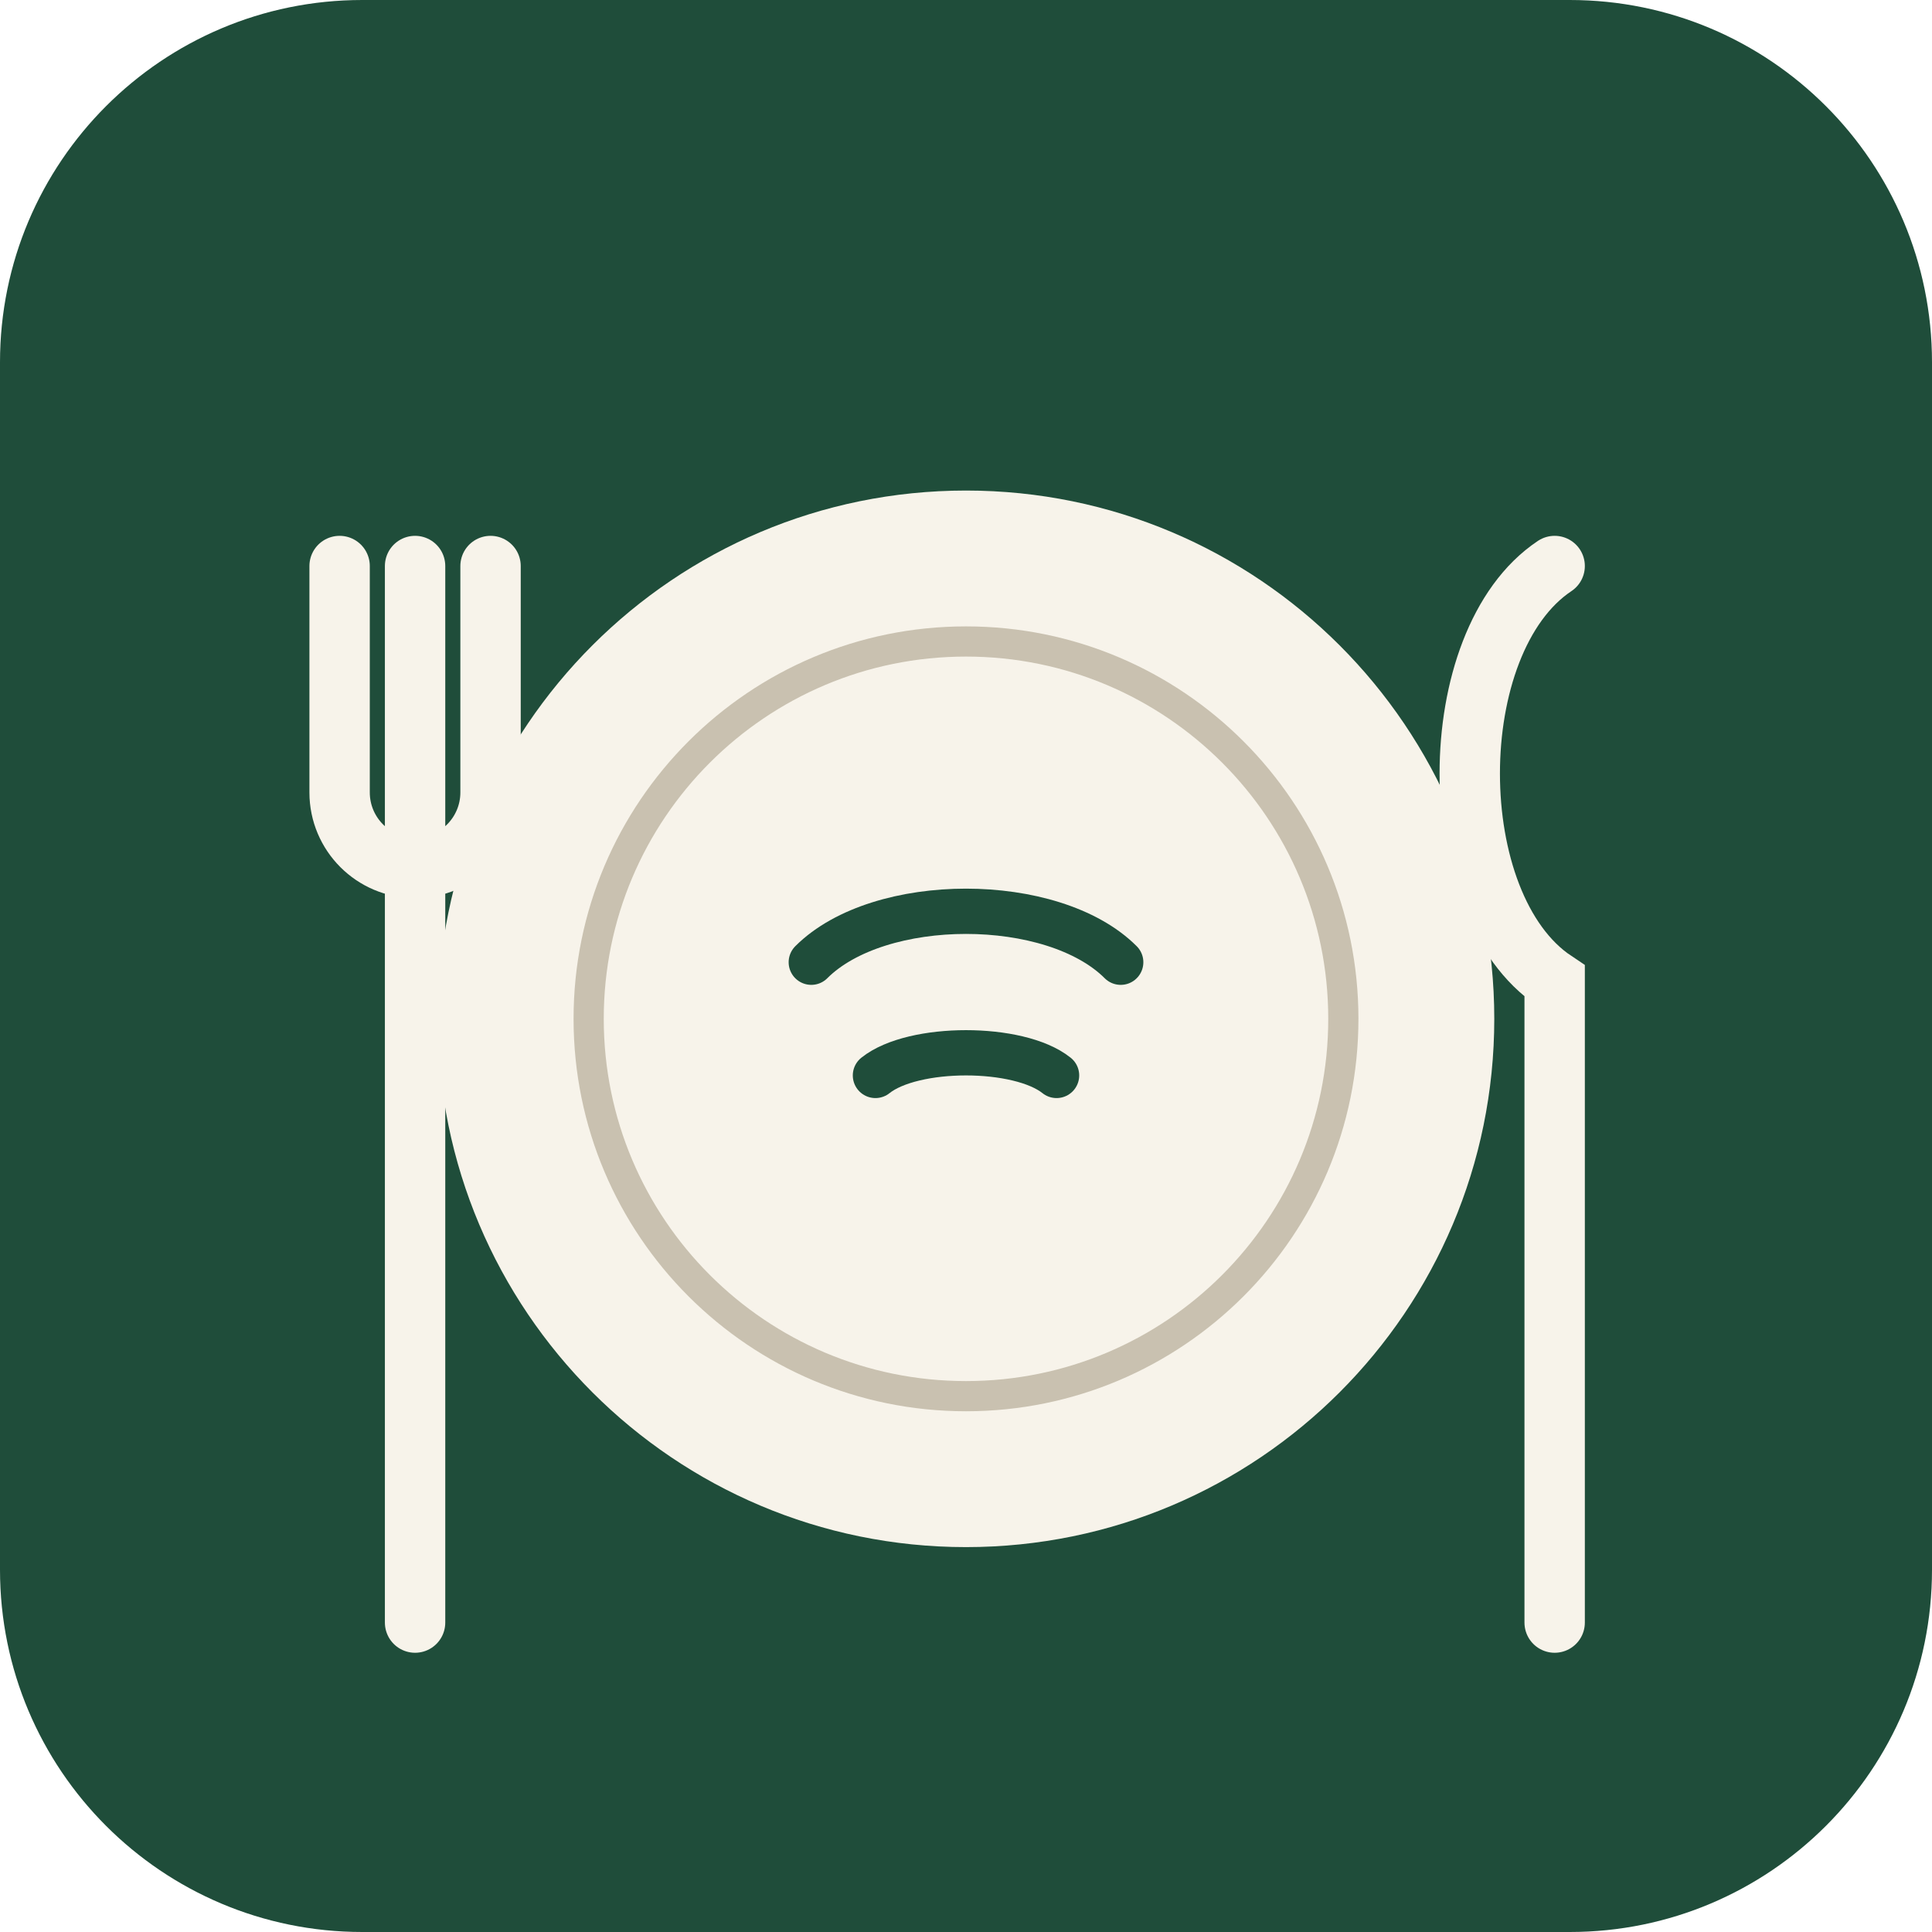
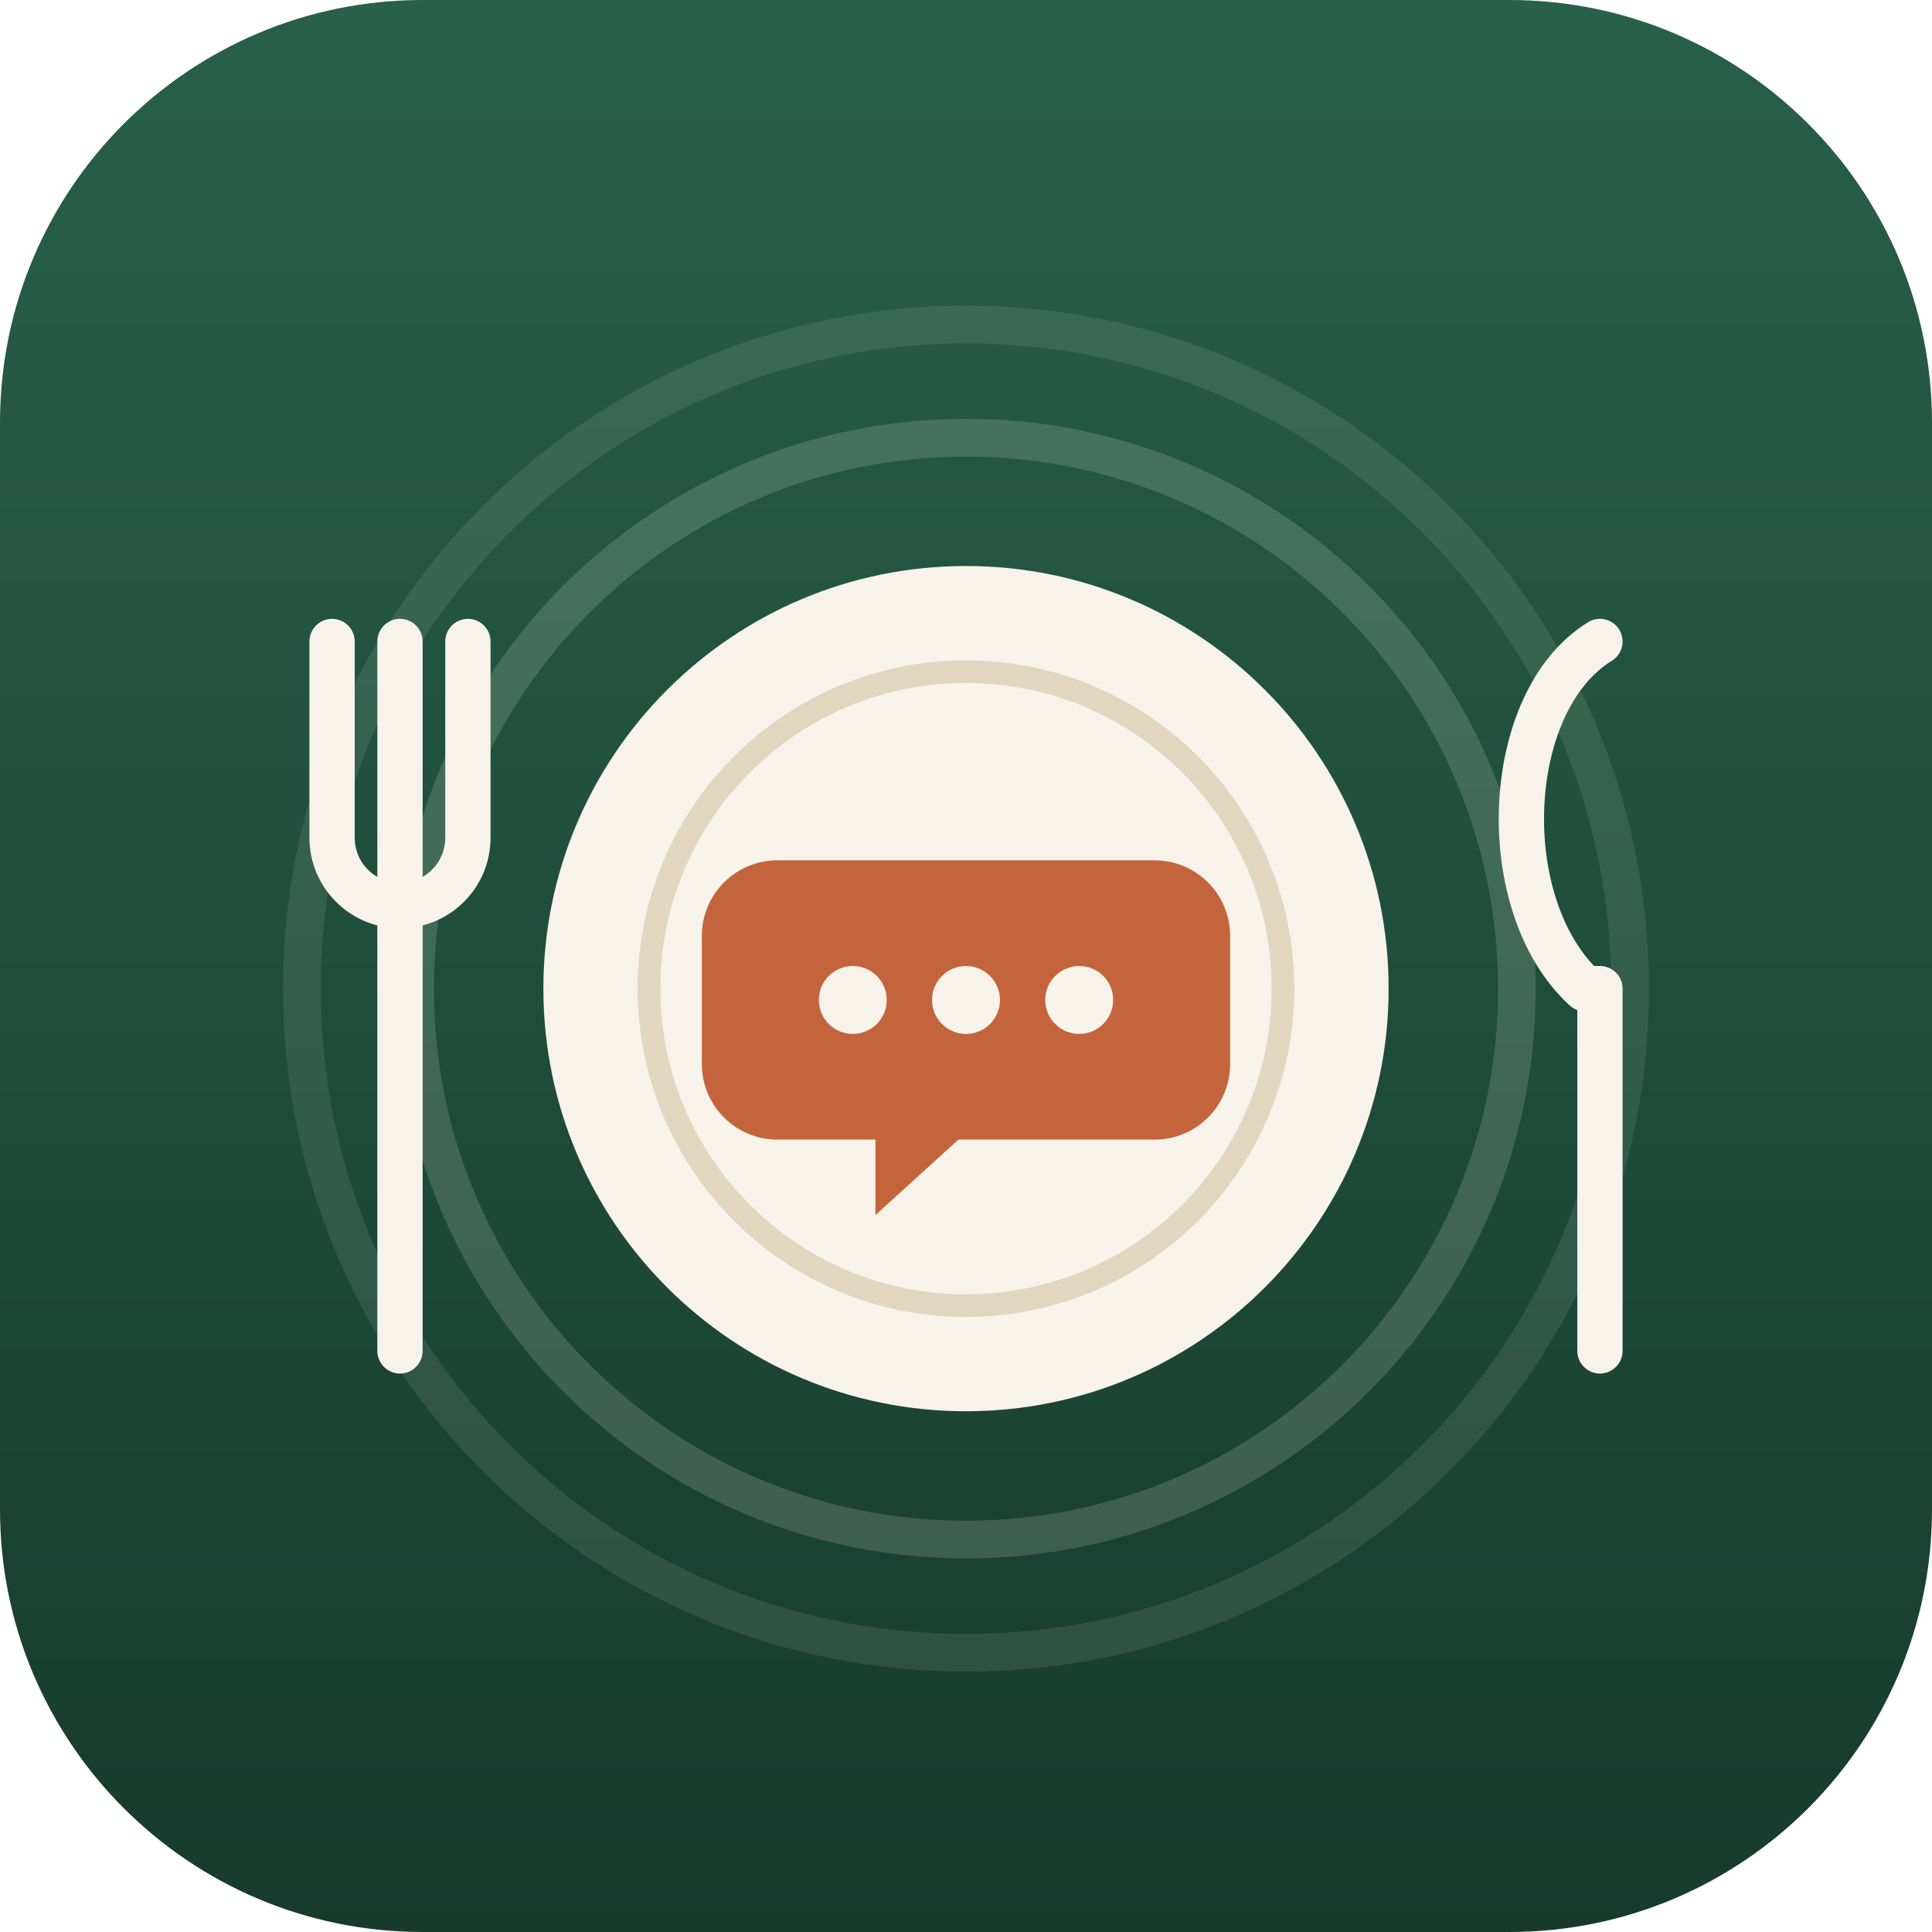
<svg xmlns="http://www.w3.org/2000/svg" viewBox="0 0 512 512">
-   <rect width="512" height="512" rx="96" fill="#1f4d3a" />
-   <circle cx="256" cy="270" r="140" fill="#f7f3ea" />
-   <circle cx="256" cy="270" r="100" fill="none" stroke="#c9c1b0" stroke-width="8" />
-   <path d="M110 150v120M90 150v60a20 20 0 0 0 40 0v-60M110 270v160" stroke="#f7f3ea" stroke-width="16" stroke-linecap="round" fill="none" />
-   <path d="M412 150c-30 20-30 90 0 110v170" stroke="#f7f3ea" stroke-width="16" stroke-linecap="round" fill="none" />
-   <path d="M215 255c18-18 64-18 82 0M232 285c10-8 38-8 48 0" stroke="#1f4d3a" stroke-width="12" stroke-linecap="round" fill="none" />
+   <defs>
+     <linearGradient id="bg" x1="0" y1="0" x2="0" y2="1">
+       <stop offset="0" stop-color="#28604A" />
+       <stop offset="1" stop-color="#173A2D" />
+     </linearGradient>
+   </defs>
+   <rect width="512" height="512" rx="112" fill="url(#bg)" />
+   <circle cx="256" cy="262" r="176" fill="none" stroke="#F7F3EA" stroke-opacity=".10" stroke-width="10" />
+   <circle cx="256" cy="262" r="146" fill="none" stroke="#F7F3EA" stroke-opacity=".16" stroke-width="10" />
+   <circle cx="256" cy="262" r="112" fill="#F7F3EA" />
+   <circle cx="256" cy="262" r="84" fill="none" stroke="#E2D6BF" stroke-width="6" />
+   <path d="M206 228h100a20 20 0 0 1 20 20v34a20 20 0 0 1-20 20h-52l-22 20v-20h-26a20 20 0 0 1-20-20v-34a20 20 0 0 1 20-20Z" fill="#C4643C" />
+   <circle cx="226" cy="265" r="9" fill="#F7F3EA" />
+   <circle cx="256" cy="265" r="9" fill="#F7F3EA" />
+   <circle cx="286" cy="265" r="9" fill="#F7F3EA" />
+   <path d="M88 170v52a18 18 0 0 0 18 18M124 170v52a18 18 0 0 1-18 18M106 170v70M106 240v118" stroke="#F7F3EA" stroke-width="12" stroke-linecap="round" fill="none" />
+   <path d="M424 170c-26 16-28 70-4 92h4v96" stroke="#F7F3EA" stroke-width="12" stroke-linecap="round" stroke-linejoin="round" fill="none" />
</svg>
